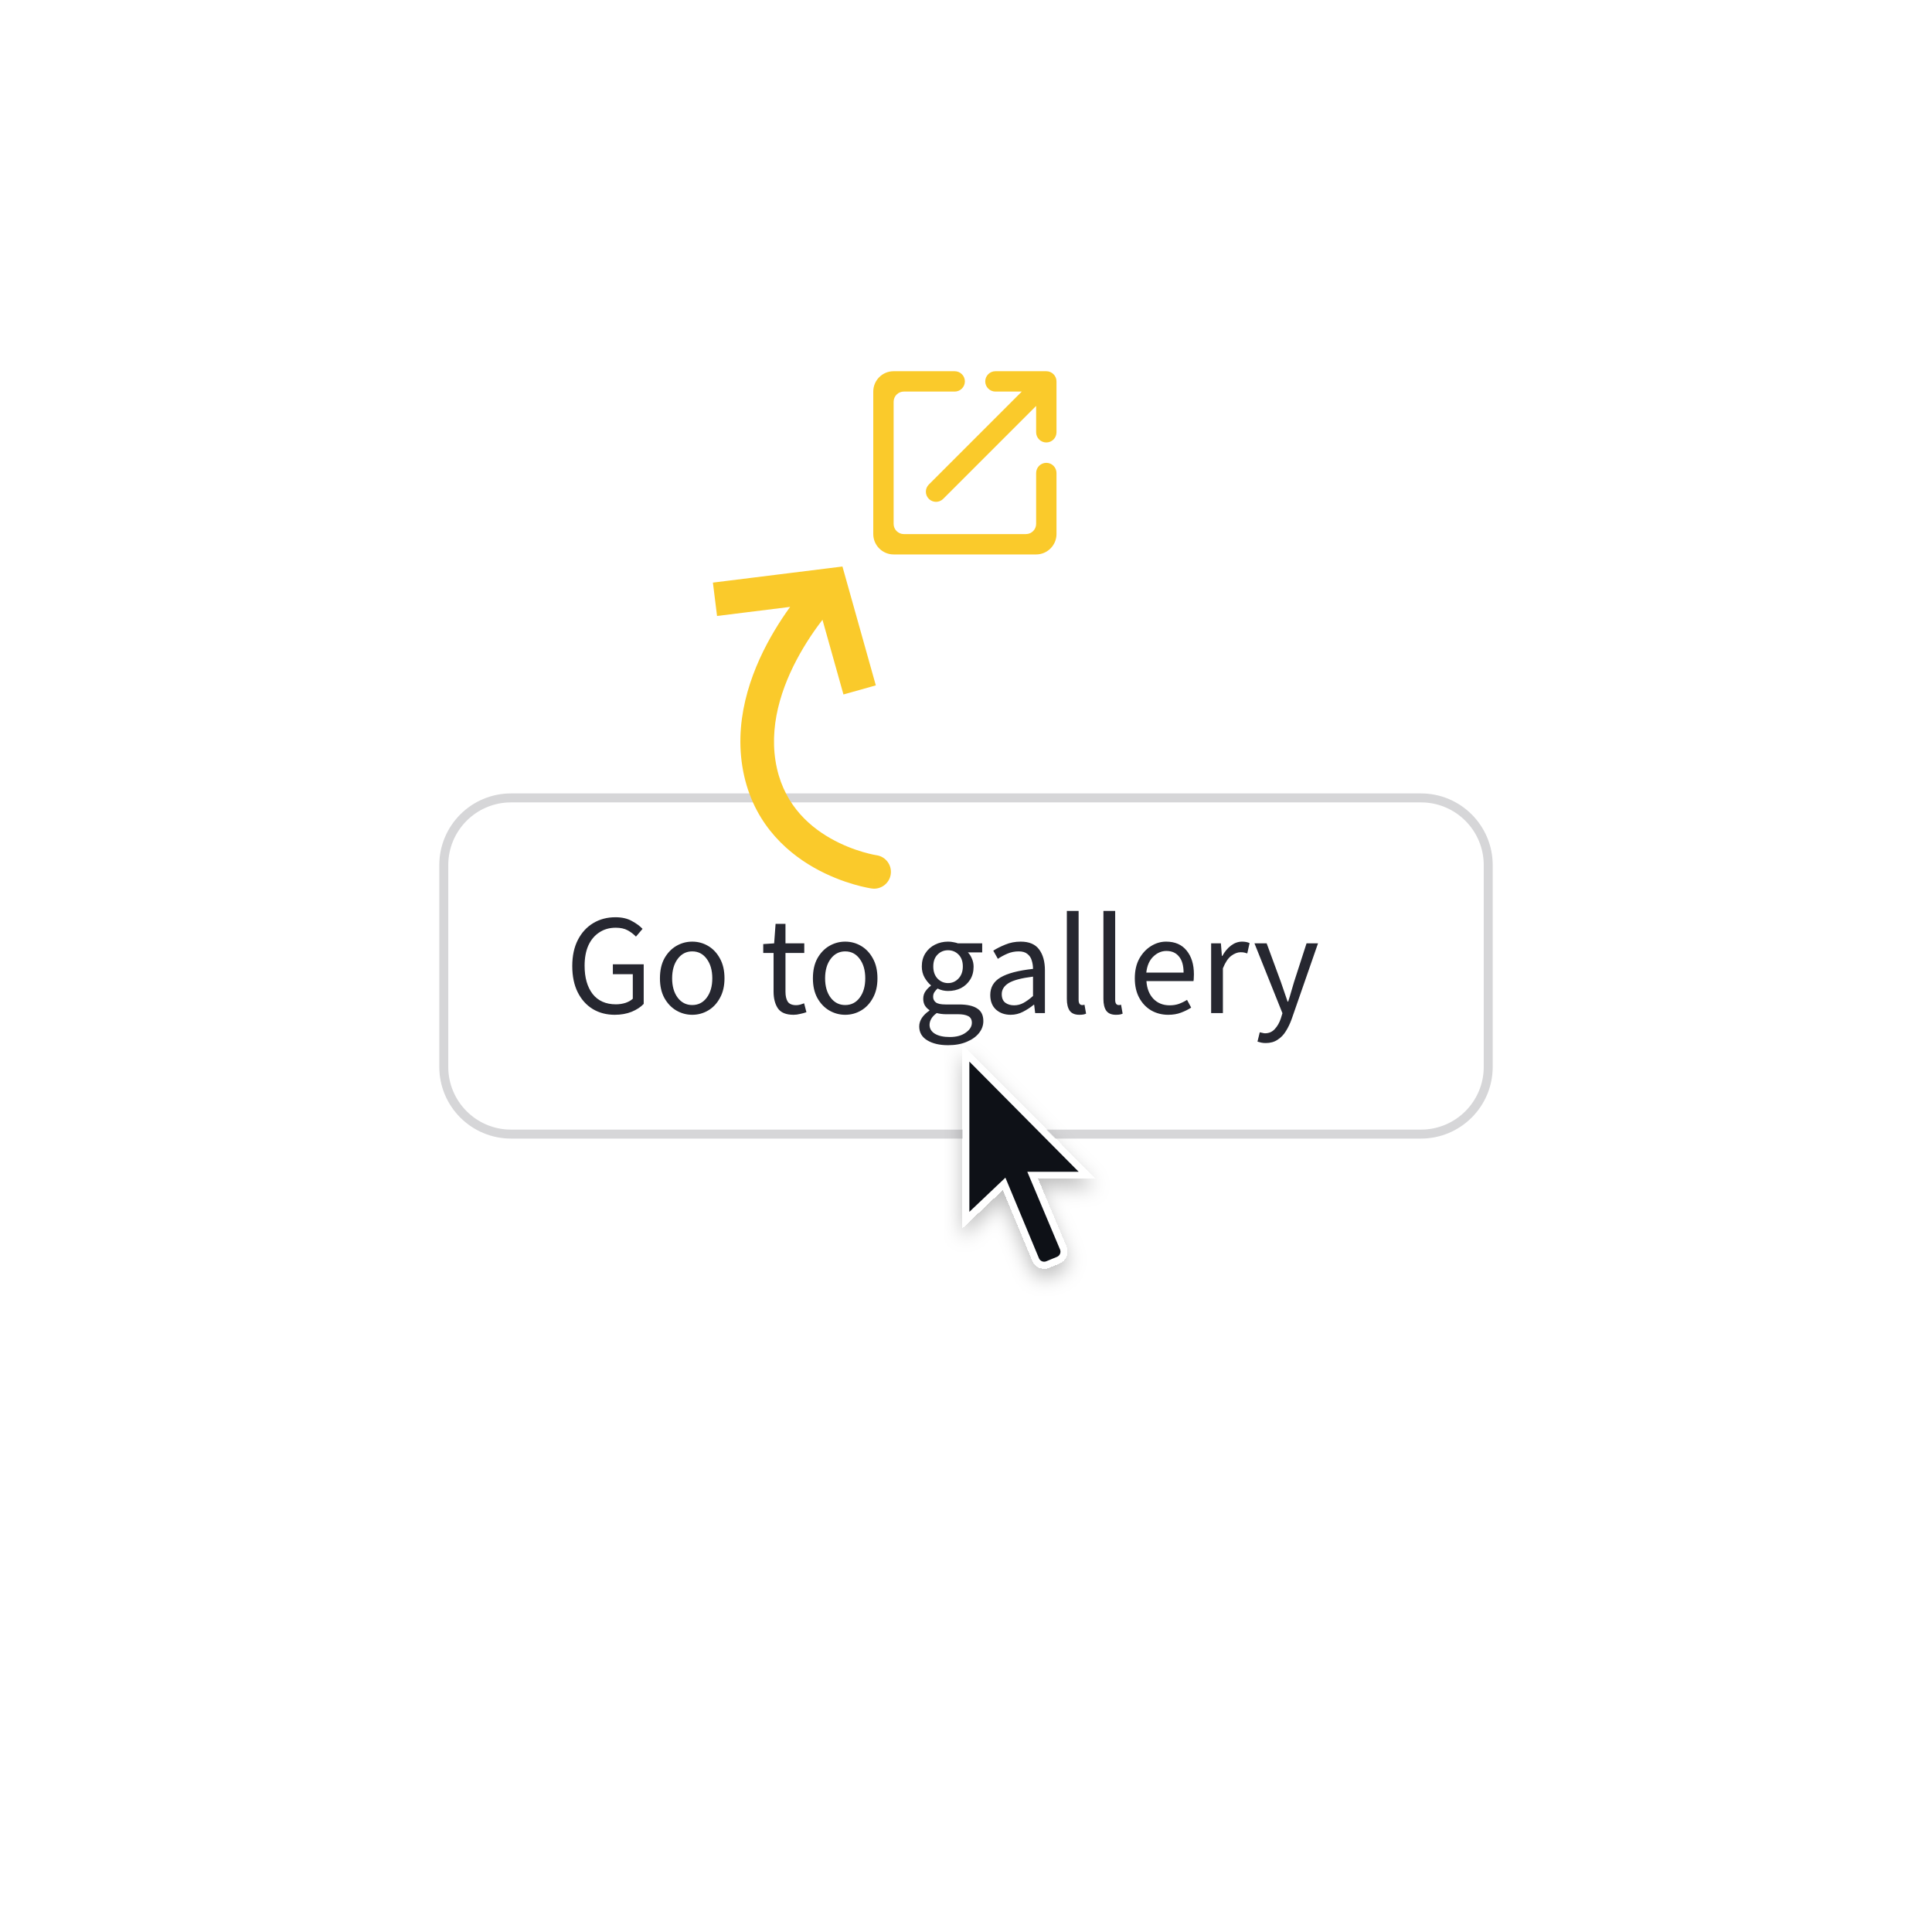
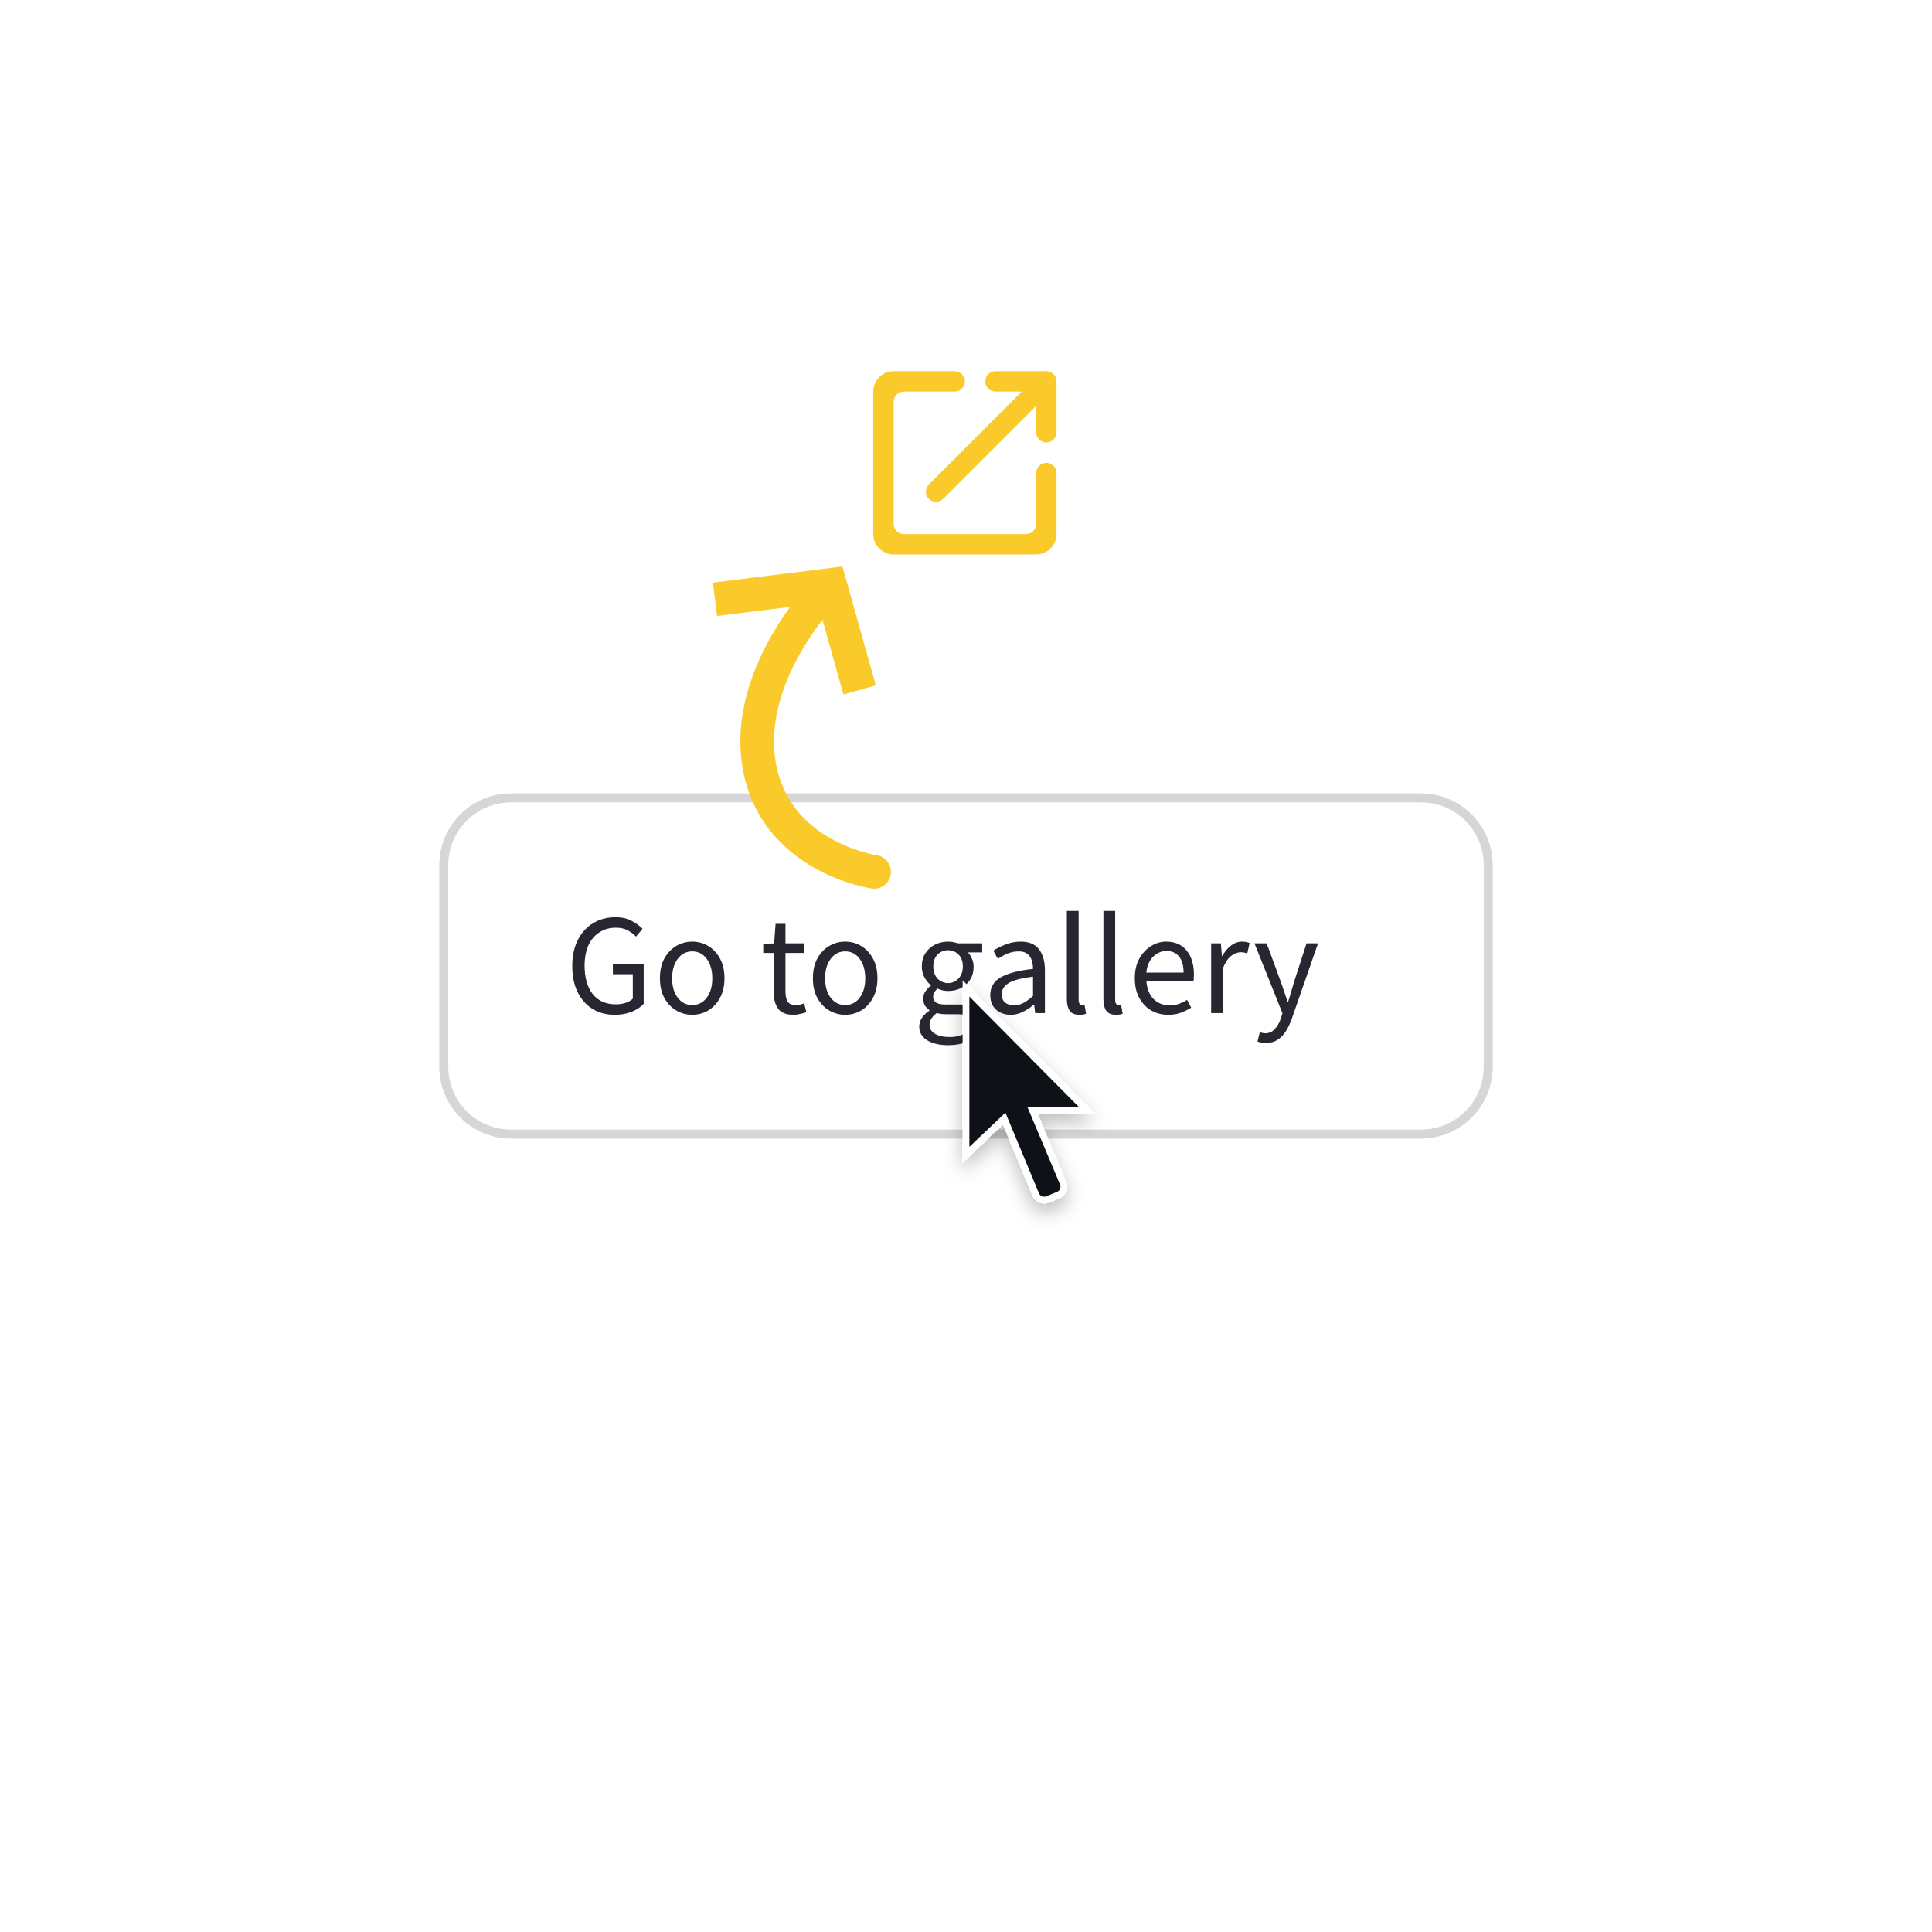
<svg xmlns="http://www.w3.org/2000/svg" width="862" height="862" viewBox="0 0 862 862" fill="none">
  <rect width="862" height="862" fill="white" />
  <rect x="198" y="356" width="466" height="150" rx="30" stroke="#D6D6D8" stroke-width="4" />
  <path d="M274.272 452.768C270.603 452.768 267.339 451.915 264.48 450.208C261.621 448.459 259.381 445.963 257.76 442.72C256.139 439.477 255.328 435.573 255.328 431.008C255.328 426.485 256.16 422.603 257.824 419.36C259.488 416.117 261.771 413.621 264.672 411.872C267.573 410.123 270.88 409.248 274.592 409.248C277.493 409.248 279.925 409.803 281.888 410.912C283.893 411.979 285.493 413.152 286.688 414.432L283.744 417.888C282.677 416.779 281.44 415.84 280.032 415.072C278.624 414.304 276.853 413.92 274.72 413.92C271.904 413.92 269.451 414.624 267.36 416.032C265.269 417.397 263.648 419.339 262.496 421.856C261.387 424.373 260.832 427.381 260.832 430.88C260.832 436.171 262.027 440.373 264.416 443.488C266.848 446.56 270.304 448.096 274.784 448.096C276.277 448.096 277.707 447.883 279.072 447.456C280.437 446.987 281.525 446.368 282.336 445.6V434.656H273.44V430.24H287.2V447.904C285.877 449.312 284.085 450.485 281.824 451.424C279.605 452.32 277.088 452.768 274.272 452.768ZM308.844 452.768C306.327 452.768 303.959 452.128 301.74 450.848C299.564 449.568 297.793 447.712 296.428 445.28C295.105 442.848 294.444 439.925 294.444 436.512C294.444 433.013 295.105 430.048 296.428 427.616C297.793 425.184 299.564 423.328 301.74 422.048C303.959 420.768 306.327 420.128 308.844 420.128C311.404 420.128 313.772 420.768 315.948 422.048C318.124 423.328 319.873 425.184 321.196 427.616C322.561 430.048 323.244 433.013 323.244 436.512C323.244 439.925 322.561 442.848 321.196 445.28C319.873 447.712 318.124 449.568 315.948 450.848C313.772 452.128 311.404 452.768 308.844 452.768ZM308.844 448.416C311.532 448.416 313.687 447.328 315.308 445.152C316.972 442.933 317.804 440.053 317.804 436.512C317.804 432.928 316.972 430.027 315.308 427.808C313.687 425.589 311.532 424.48 308.844 424.48C306.199 424.48 304.044 425.589 302.38 427.808C300.716 430.027 299.884 432.928 299.884 436.512C299.884 440.053 300.716 442.933 302.38 445.152C304.044 447.328 306.199 448.416 308.844 448.416ZM354.04 452.768C350.712 452.768 348.387 451.808 347.064 449.888C345.784 447.968 345.144 445.472 345.144 442.4V425.184H340.536V421.216L345.4 420.896L346.04 412.192H350.456V420.896H358.84V425.184H350.456V442.464C350.456 444.384 350.797 445.877 351.48 446.944C352.205 447.968 353.464 448.48 355.256 448.48C355.811 448.48 356.408 448.395 357.048 448.224C357.688 448.011 358.264 447.819 358.776 447.648L359.8 451.616C358.947 451.915 358.008 452.171 356.984 452.384C356.003 452.64 355.021 452.768 354.04 452.768ZM377.094 452.768C374.577 452.768 372.209 452.128 369.99 450.848C367.814 449.568 366.043 447.712 364.678 445.28C363.355 442.848 362.694 439.925 362.694 436.512C362.694 433.013 363.355 430.048 364.678 427.616C366.043 425.184 367.814 423.328 369.99 422.048C372.209 420.768 374.577 420.128 377.094 420.128C379.654 420.128 382.022 420.768 384.198 422.048C386.374 423.328 388.123 425.184 389.446 427.616C390.811 430.048 391.494 433.013 391.494 436.512C391.494 439.925 390.811 442.848 389.446 445.28C388.123 447.712 386.374 449.568 384.198 450.848C382.022 452.128 379.654 452.768 377.094 452.768ZM377.094 448.416C379.782 448.416 381.937 447.328 383.558 445.152C385.222 442.933 386.054 440.053 386.054 436.512C386.054 432.928 385.222 430.027 383.558 427.808C381.937 425.589 379.782 424.48 377.094 424.48C374.449 424.48 372.294 425.589 370.63 427.808C368.966 430.027 368.134 432.928 368.134 436.512C368.134 440.053 368.966 442.933 370.63 445.152C372.294 447.328 374.449 448.416 377.094 448.416ZM422.994 466.336C419.197 466.336 416.103 465.611 413.714 464.16C411.325 462.709 410.13 460.64 410.13 457.952C410.13 456.629 410.535 455.349 411.346 454.112C412.157 452.917 413.266 451.851 414.674 450.912V450.656C413.906 450.187 413.245 449.525 412.69 448.672C412.178 447.819 411.922 446.795 411.922 445.6C411.922 444.277 412.285 443.125 413.01 442.144C413.735 441.163 414.503 440.395 415.314 439.84V439.584C414.29 438.731 413.351 437.579 412.498 436.128C411.687 434.677 411.282 433.035 411.282 431.2C411.282 428.939 411.815 426.976 412.882 425.312C413.949 423.648 415.378 422.368 417.17 421.472C418.962 420.576 420.903 420.128 422.994 420.128C423.847 420.128 424.658 420.213 425.426 420.384C426.194 420.512 426.855 420.683 427.41 420.896H438.226V424.928H431.826C432.551 425.611 433.149 426.528 433.618 427.68C434.13 428.789 434.386 430.005 434.386 431.328C434.386 433.547 433.874 435.467 432.85 437.088C431.826 438.709 430.461 439.968 428.754 440.864C427.047 441.717 425.127 442.144 422.994 442.144C421.33 442.144 419.773 441.781 418.322 441.056C417.767 441.525 417.298 442.059 416.914 442.656C416.53 443.211 416.338 443.915 416.338 444.768C416.338 445.749 416.722 446.56 417.49 447.2C418.301 447.84 419.751 448.16 421.842 448.16H427.858C431.485 448.16 434.194 448.757 435.986 449.952C437.821 451.104 438.738 452.981 438.738 455.584C438.738 457.504 438.098 459.275 436.818 460.896C435.538 462.517 433.725 463.819 431.378 464.8C429.031 465.824 426.237 466.336 422.994 466.336ZM422.994 438.624C424.786 438.624 426.322 437.963 427.602 436.64C428.925 435.275 429.586 433.461 429.586 431.2C429.586 428.939 428.946 427.168 427.666 425.888C426.386 424.608 424.829 423.968 422.994 423.968C421.159 423.968 419.602 424.608 418.322 425.888C417.042 427.168 416.402 428.939 416.402 431.2C416.402 433.461 417.042 435.275 418.322 436.64C419.645 437.963 421.202 438.624 422.994 438.624ZM423.762 462.688C426.749 462.688 429.138 462.027 430.93 460.704C432.722 459.424 433.618 457.973 433.618 456.352C433.618 454.901 433.063 453.899 431.954 453.344C430.887 452.789 429.351 452.512 427.346 452.512H421.97C421.373 452.512 420.711 452.469 419.986 452.384C419.303 452.299 418.621 452.171 417.938 452C416.829 452.811 416.018 453.664 415.506 454.56C414.994 455.456 414.738 456.352 414.738 457.248C414.738 458.912 415.527 460.235 417.106 461.216C418.727 462.197 420.946 462.688 423.762 462.688ZM450.916 452.768C448.313 452.768 446.137 452 444.388 450.464C442.681 448.885 441.828 446.709 441.828 443.936C441.828 440.523 443.343 437.92 446.372 436.128C449.444 434.293 454.287 433.013 460.9 432.288C460.9 430.965 460.708 429.707 460.324 428.512C459.983 427.317 459.343 426.357 458.404 425.632C457.508 424.864 456.207 424.48 454.5 424.48C452.708 424.48 451.023 424.821 449.444 425.504C447.865 426.187 446.457 426.955 445.22 427.808L443.172 424.16C444.623 423.221 446.393 422.325 448.484 421.472C450.617 420.576 452.921 420.128 455.396 420.128C459.193 420.128 461.945 421.301 463.652 423.648C465.359 425.952 466.212 429.045 466.212 432.928V452H461.86L461.412 448.288H461.22C459.769 449.483 458.169 450.528 456.42 451.424C454.713 452.32 452.879 452.768 450.916 452.768ZM452.452 448.544C453.945 448.544 455.353 448.181 456.676 447.456C457.999 446.731 459.407 445.707 460.9 444.384V435.744C455.737 436.384 452.111 437.344 450.02 438.624C447.972 439.904 446.948 441.547 446.948 443.552C446.948 445.301 447.481 446.581 448.548 447.392C449.615 448.16 450.916 448.544 452.452 448.544ZM481.566 452.768C479.603 452.768 478.174 452.171 477.278 450.976C476.425 449.739 475.998 447.989 475.998 445.728V406.432H481.246V446.112C481.246 446.923 481.395 447.52 481.694 447.904C481.993 448.245 482.334 448.416 482.718 448.416C482.889 448.416 483.038 448.416 483.166 448.416C483.337 448.373 483.571 448.331 483.87 448.288L484.574 452.256C484.233 452.427 483.827 452.555 483.358 452.64C482.889 452.725 482.291 452.768 481.566 452.768ZM497.879 452.768C495.916 452.768 494.487 452.171 493.591 450.976C492.737 449.739 492.311 447.989 492.311 445.728V406.432H497.559V446.112C497.559 446.923 497.708 447.52 498.007 447.904C498.305 448.245 498.647 448.416 499.031 448.416C499.201 448.416 499.351 448.416 499.479 448.416C499.649 448.373 499.884 448.331 500.183 448.288L500.887 452.256C500.545 452.427 500.14 452.555 499.671 452.64C499.201 452.725 498.604 452.768 497.879 452.768ZM521.231 452.768C518.458 452.768 515.94 452.128 513.679 450.848C511.418 449.525 509.626 447.648 508.303 445.216C506.98 442.784 506.319 439.883 506.319 436.512C506.319 433.099 506.98 430.176 508.303 427.744C509.668 425.312 511.418 423.435 513.551 422.112C515.684 420.789 517.924 420.128 520.271 420.128C524.239 420.128 527.29 421.451 529.423 424.096C531.599 426.741 532.687 430.283 532.687 434.72C532.687 435.275 532.666 435.829 532.623 436.384C532.623 436.896 532.58 437.344 532.495 437.728H511.503C511.716 441.013 512.74 443.637 514.575 445.6C516.452 447.563 518.884 448.544 521.871 448.544C523.364 448.544 524.73 448.331 525.967 447.904C527.247 447.435 528.463 446.837 529.615 446.112L531.471 449.568C530.148 450.421 528.634 451.168 526.927 451.808C525.263 452.448 523.364 452.768 521.231 452.768ZM511.439 433.952H528.079C528.079 430.795 527.396 428.405 526.031 426.784C524.708 425.12 522.831 424.288 520.399 424.288C518.223 424.288 516.26 425.141 514.511 426.848C512.804 428.512 511.78 430.88 511.439 433.952ZM540.373 452V420.896H544.725L545.173 426.528H545.365C546.432 424.565 547.733 423.008 549.269 421.856C550.805 420.704 552.448 420.128 554.197 420.128C555.434 420.128 556.544 420.341 557.525 420.768L556.501 425.376C555.989 425.205 555.52 425.077 555.093 424.992C554.666 424.907 554.133 424.864 553.493 424.864C552.17 424.864 550.784 425.397 549.333 426.464C547.925 427.531 546.688 429.387 545.621 432.032V452H540.373ZM564.698 465.376C564.015 465.376 563.354 465.312 562.714 465.184C562.116 465.056 561.562 464.907 561.049 464.736L562.074 460.576C562.415 460.661 562.799 460.747 563.226 460.832C563.652 460.96 564.058 461.024 564.442 461.024C566.191 461.024 567.642 460.384 568.794 459.104C569.946 457.867 570.842 456.288 571.482 454.368L572.186 452.064L559.706 420.896H565.146L571.482 438.112C571.951 439.435 572.442 440.864 572.954 442.4C573.508 443.936 574.02 445.429 574.49 446.88H574.746C575.215 445.472 575.663 444 576.09 442.464C576.516 440.928 576.943 439.477 577.37 438.112L582.938 420.896H588.058L576.346 454.56C575.62 456.608 574.746 458.443 573.722 460.064C572.74 461.685 571.503 462.965 570.01 463.904C568.559 464.885 566.788 465.376 564.698 465.376Z" fill="#262730" />
  <g filter="url(#filter0_d_1333_338)">
-     <path d="M484.865 524.303L431 470V544.181L448.031 528.025L462.165 561.971C463.012 564.007 465.347 564.972 467.385 564.13L472.178 562.149C474.229 561.301 475.197 558.946 474.336 556.9L460.607 524.303H484.865Z" fill="#0E1117" stroke="white" stroke-width="3" />
+     <path d="M484.865 495.303L431 441V515.181L448.031 499.025L462.165 532.971C463.012 535.007 465.347 535.972 467.385 535.13L472.178 533.149C474.229 532.301 475.197 529.946 474.336 527.9L460.607 495.303H484.865Z" fill="#0E1117" stroke="white" stroke-width="3" />
  </g>
  <g clip-path="url(#clip0_1333_338)">
    <path d="M457.75 238.292H403.25C400.752 238.292 398.708 236.248 398.708 233.75V179.25C398.708 176.752 400.752 174.708 403.25 174.708H425.958C428.456 174.708 430.5 172.665 430.5 170.167C430.5 167.669 428.456 165.625 425.958 165.625H398.708C393.667 165.625 389.625 169.712 389.625 174.708V238.292C389.625 243.287 393.712 247.375 398.708 247.375H462.292C467.287 247.375 471.375 243.287 471.375 238.292V211.042C471.375 208.544 469.331 206.5 466.833 206.5C464.335 206.5 462.292 208.544 462.292 211.042V233.75C462.292 236.248 460.248 238.292 457.75 238.292ZM439.583 170.167C439.583 172.665 441.627 174.708 444.125 174.708H455.888L414.422 216.174C412.651 217.945 412.651 220.806 414.422 222.577C416.194 224.349 419.055 224.349 420.826 222.577L462.292 181.112V192.875C462.292 195.373 464.335 197.417 466.833 197.417C469.331 197.417 471.375 195.373 471.375 192.875V170.167C471.375 167.669 469.331 165.625 466.833 165.625H444.125C441.627 165.625 439.583 167.669 439.583 170.167Z" fill="#FACA2B" />
  </g>
  <path d="M388.931 396.423C393.03 397.014 396.833 394.169 397.423 390.069C398.014 385.97 395.169 382.167 391.069 381.577L388.931 396.423ZM370.397 261L377.618 258.972L375.874 252.762L369.473 253.557L370.397 261ZM390 389C391.069 381.577 391.072 381.577 391.075 381.577C391.076 381.578 391.079 381.578 391.08 381.578C391.083 381.579 391.086 381.579 391.087 381.579C391.091 381.58 391.091 381.58 391.09 381.58C391.086 381.579 391.072 381.577 391.048 381.573C390.999 381.565 390.911 381.551 390.785 381.529C390.533 381.485 390.131 381.411 389.599 381.3C388.534 381.078 386.956 380.709 385.021 380.143C381.132 379.005 375.908 377.098 370.533 374.039C359.85 367.959 348.911 357.584 346.022 339.58L331.212 341.956C335.029 365.748 349.782 379.489 363.114 387.076C369.747 390.851 376.11 393.165 380.808 394.539C383.166 395.23 385.131 395.691 386.535 395.984C387.238 396.13 387.803 396.235 388.208 396.306C388.411 396.341 388.574 396.368 388.696 396.387C388.756 396.397 388.806 396.405 388.846 396.411C388.865 396.414 388.882 396.416 388.896 396.418C388.903 396.419 388.91 396.42 388.916 396.421C388.918 396.422 388.922 396.422 388.924 396.422C388.927 396.423 388.931 396.423 390 389ZM346.022 339.58C343.075 321.213 350.029 303.134 358.432 289.054C362.579 282.107 366.936 276.373 370.255 272.382C371.911 270.391 373.297 268.846 374.254 267.815C374.732 267.299 375.103 266.913 375.345 266.664C375.466 266.54 375.554 266.45 375.609 266.395C375.636 266.368 375.654 266.349 375.664 266.34C375.668 266.335 375.671 266.333 375.671 266.333C375.671 266.333 375.671 266.333 375.67 266.334C375.669 266.335 375.668 266.336 375.668 266.336C375.666 266.337 375.665 266.339 370.397 261C365.13 255.661 365.128 255.663 365.126 255.665C365.125 255.666 365.123 255.668 365.121 255.669C365.118 255.673 365.114 255.677 365.109 255.681C365.1 255.69 365.089 255.702 365.075 255.715C365.048 255.743 365.011 255.779 364.965 255.825C364.874 255.917 364.748 256.045 364.589 256.209C364.27 256.537 363.82 257.007 363.259 257.612C362.138 258.82 360.57 260.569 358.722 262.791C355.034 267.225 350.189 273.597 345.552 281.367C336.388 296.721 327.452 318.526 331.212 341.956L346.022 339.58ZM363.176 263.028L376.325 309.851L390.766 305.796L377.618 258.972L363.176 263.028ZM369.473 253.557L318.075 259.942L319.925 274.828L371.322 268.443L369.473 253.557Z" fill="#FACA2B" />
  <defs>
-     <filter id="filter0_d_1333_338" x="421.5" y="462.358" width="74.965" height="115.577" filterUnits="userSpaceOnUse" color-interpolation-filters="sRGB">
+     <filter id="filter0_d_1333_338" x="421.5" y="433.358" width="74.965" height="115.577" filterUnits="userSpaceOnUse" color-interpolation-filters="sRGB">
      <feFlood flood-opacity="0" result="BackgroundImageFix" />
      <feColorMatrix in="SourceAlpha" type="matrix" values="0 0 0 0 0 0 0 0 0 0 0 0 0 0 0 0 0 0 127 0" result="hardAlpha" />
      <feOffset dy="4" />
      <feGaussianBlur stdDeviation="4" />
      <feComposite in2="hardAlpha" operator="out" />
      <feColorMatrix type="matrix" values="0 0 0 0 0 0 0 0 0 0 0 0 0 0 0 0 0 0 0.25 0" />
      <feBlend mode="normal" in2="BackgroundImageFix" result="effect1_dropShadow_1333_338" />
      <feBlend mode="normal" in="SourceGraphic" in2="effect1_dropShadow_1333_338" result="shape" />
    </filter>
    <clipPath id="clip0_1333_338">
      <rect width="109" height="109" fill="white" transform="translate(376 152)" />
    </clipPath>
  </defs>
</svg>
